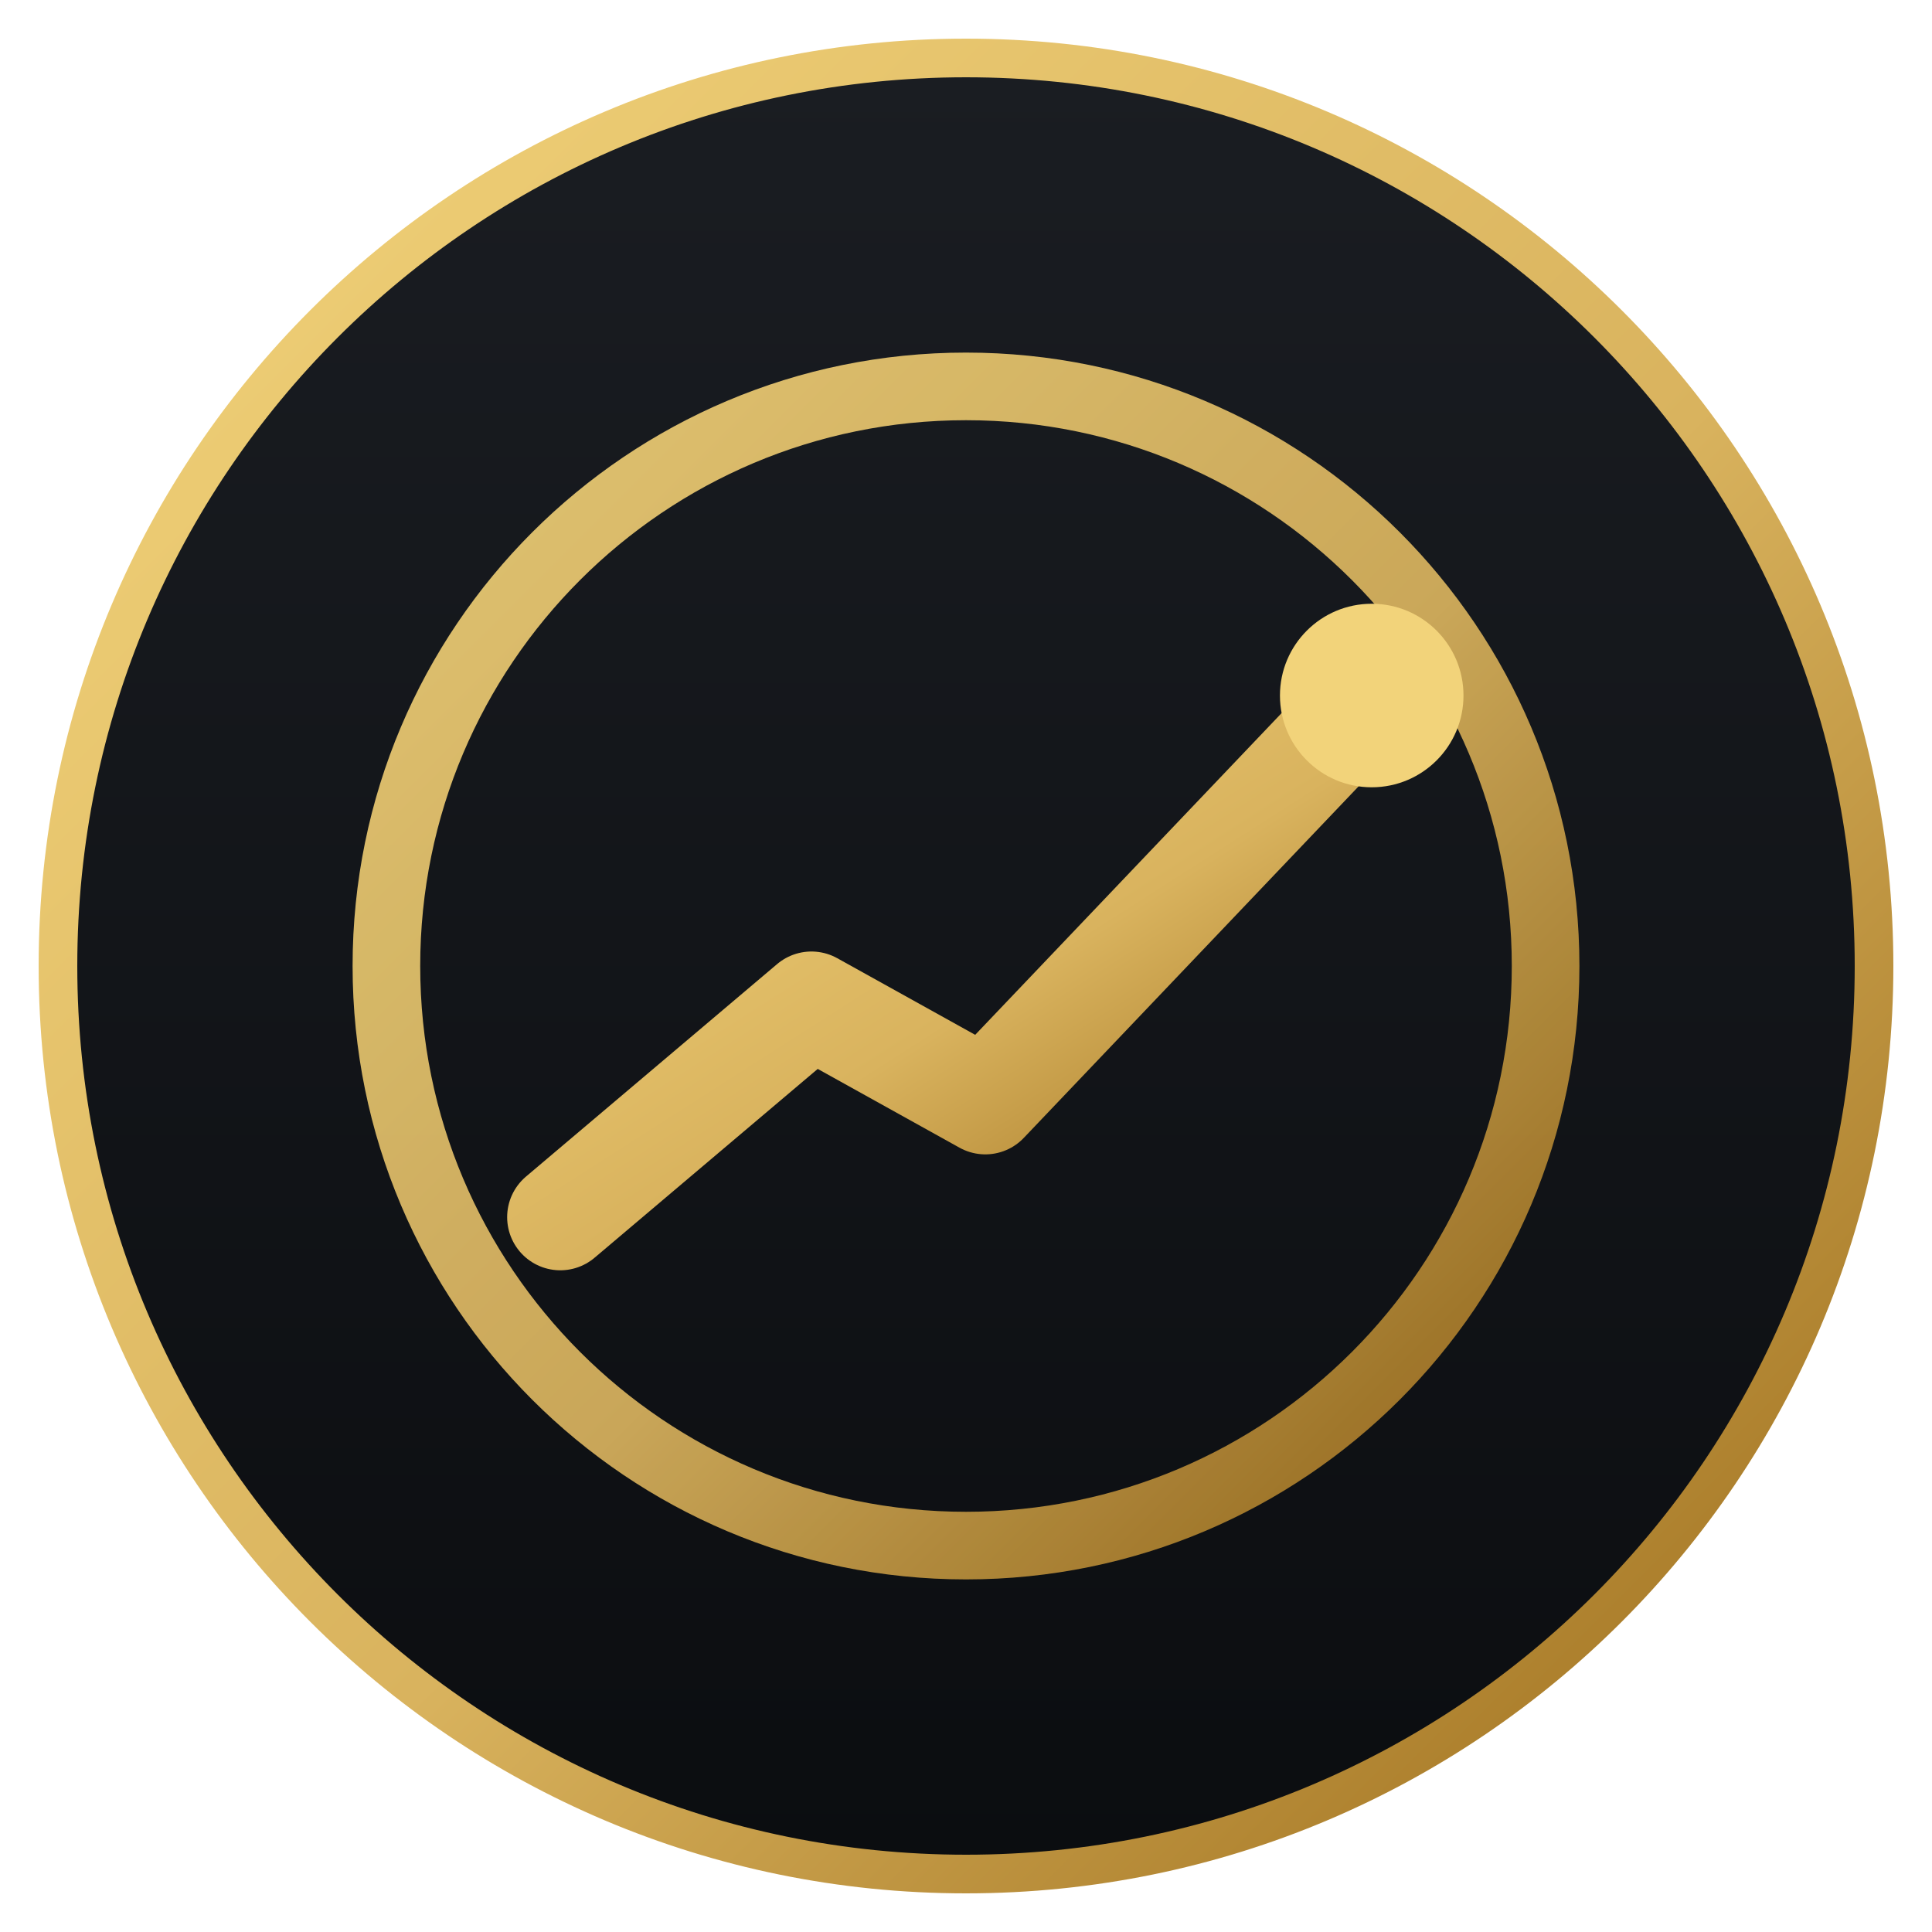
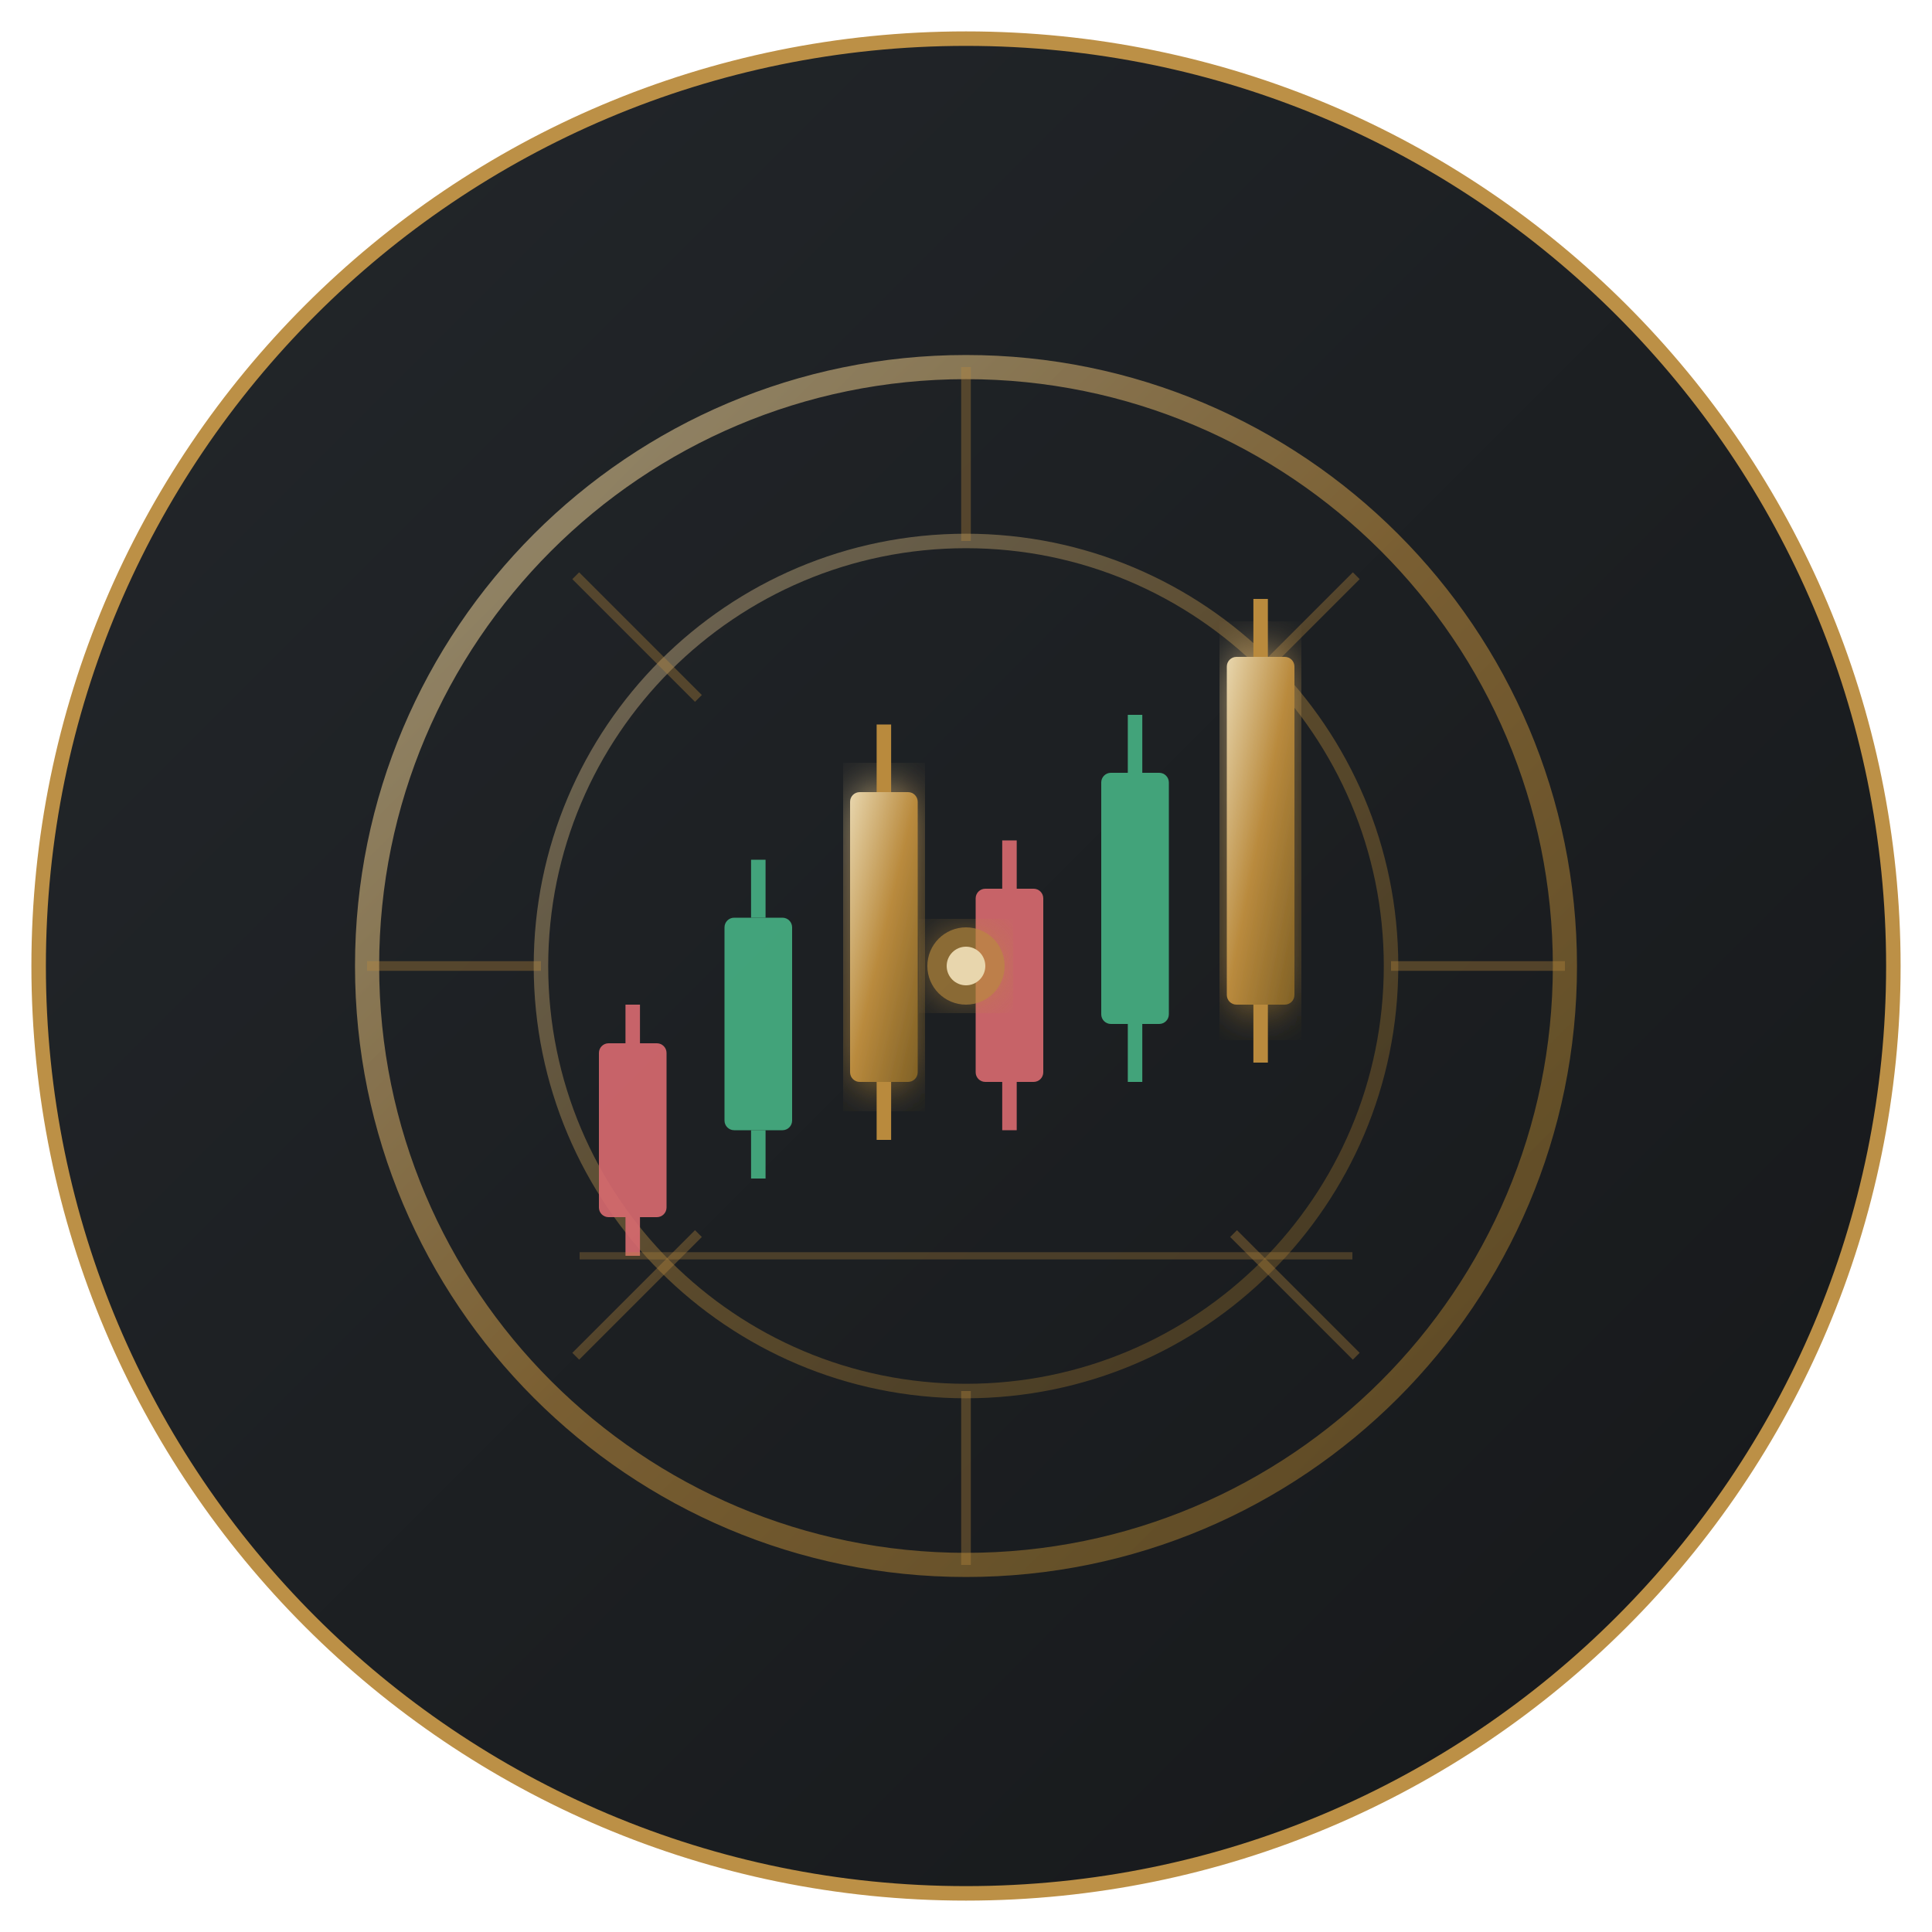
<svg xmlns="http://www.w3.org/2000/svg" viewBox="0 0 200 200" width="200" height="200">
  <defs>
-     <linearGradient id="ilGold" x1="0%" y1="0%" x2="100%" y2="100%">
-       <stop offset="0%" stop-color="#F2D37A" />
-       <stop offset="55%" stop-color="#D9B35E" />
-       <stop offset="100%" stop-color="#9A6A18" />
+     <linearGradient id="goldGrad" x1="0%" y1="0%" x2="100%" y2="100%">
+       <stop offset="0%" style="stop-color:#E8D6AD;stop-opacity:1" />
+       <stop offset="50%" style="stop-color:#B98A3D;stop-opacity:1" />
+       <stop offset="100%" style="stop-color:#806126;stop-opacity:1" />
    </linearGradient>
-     <linearGradient id="ilInk" x1="0%" y1="0%" x2="0%" y2="100%">
-       <stop offset="0%" stop-color="#1A1D22" />
-       <stop offset="100%" stop-color="#0B0D10" />
+     <linearGradient id="darkGrad" x1="0%" y1="0%" x2="100%" y2="100%">
+       <stop offset="0%" style="stop-color:#181C20;stop-opacity:1" />
+       <stop offset="100%" style="stop-color:#0B0D0F;stop-opacity:1" />
    </linearGradient>
+     <filter id="glow">
+       <feGaussianBlur stdDeviation="2.5" result="coloredBlur" />
+       <feMerge>
+         <feMergeNode in="coloredBlur" />
+         <feMergeNode in="SourceGraphic" />
+       </feMerge>
+     </filter>
  </defs>
-   <circle cx="100" cy="100" r="94" fill="url(#ilInk)" />
-   <circle cx="100" cy="100" r="94" fill="none" stroke="url(#ilGold)" stroke-width="4" />
-   <circle cx="100" cy="100" r="60" fill="none" stroke="url(#ilGold)" stroke-width="7" opacity="0.92" />
-   <polyline points="58,126 84,104 102,114 142,72" fill="none" stroke="url(#ilGold)" stroke-width="11" stroke-linecap="round" stroke-linejoin="round" />
-   <circle cx="142" cy="72" r="9.5" fill="#F2D37A" />
+   <circle cx="100" cy="100" r="96" fill="url(#darkGrad)" stroke="#B98A3D" stroke-width="1.5" opacity="0.95" />
+   <circle cx="100" cy="100" r="62" fill="none" stroke="url(#goldGrad)" stroke-width="2.5" opacity="0.6" />
+   <circle cx="100" cy="100" r="44" fill="none" stroke="url(#goldGrad)" stroke-width="1.5" opacity="0.4" />
+   <g opacity="0.35" stroke="#B98A3D" stroke-width="1" fill="none">
+     <line x1="100" y1="56" x2="100" y2="38" />
+     <line x1="100" y1="144" x2="100" y2="162" />
+     <line x1="56" y1="100" x2="38" y2="100" />
+     <line x1="144" y1="100" x2="162" y2="100" />
+     <line x1="72.3" y1="72.3" x2="59.6" y2="59.6" />
+     <line x1="127.7" y1="127.7" x2="140.4" y2="140.4" />
+     <line x1="127.7" y1="72.3" x2="140.4" y2="59.6" />
+     <line x1="72.3" y1="127.7" x2="59.6" y2="140.4" />
+   </g>
+   <rect x="62" y="108" width="7" height="18" rx="1" fill="#d96a70" opacity="0.9" />
+   <line x1="65.5" y1="104" x2="65.5" y2="108" stroke="#d96a70" stroke-width="1.5" opacity="0.9" />
+   <line x1="65.5" y1="126" x2="65.5" y2="130" stroke="#d96a70" stroke-width="1.5" opacity="0.9" />
+   <rect x="75" y="95" width="7" height="22" rx="1" fill="#46b184" opacity="0.9" />
+   <line x1="78.5" y1="89" x2="78.5" y2="95" stroke="#46b184" stroke-width="1.5" opacity="0.9" />
+   <line x1="78.5" y1="117" x2="78.5" y2="122" stroke="#46b184" stroke-width="1.5" opacity="0.9" />
+   <rect x="88" y="82" width="7" height="30" rx="1" fill="url(#goldGrad)" opacity="1" filter="url(#glow)" />
+   <line x1="91.5" y1="75" x2="91.5" y2="82" stroke="#B98A3D" stroke-width="1.5" />
+   <line x1="91.5" y1="112" x2="91.5" y2="118" stroke="#B98A3D" stroke-width="1.5" />
+   <rect x="101" y="92" width="7" height="20" rx="1" fill="#d96a70" opacity="0.9" />
+   <line x1="104.5" y1="87" x2="104.5" y2="92" stroke="#d96a70" stroke-width="1.5" opacity="0.9" />
+   <line x1="104.5" y1="112" x2="104.5" y2="117" stroke="#d96a70" stroke-width="1.5" opacity="0.9" />
+   <rect x="114" y="80" width="7" height="26" rx="1" fill="#46b184" opacity="0.9" />
+   <line x1="117.5" y1="74" x2="117.5" y2="80" stroke="#46b184" stroke-width="1.5" opacity="0.9" />
+   <line x1="117.5" y1="106" x2="117.5" y2="112" stroke="#46b184" stroke-width="1.5" opacity="0.9" />
+   <rect x="127" y="68" width="7" height="36" rx="1" fill="url(#goldGrad)" opacity="1" filter="url(#glow)" />
+   <line x1="130.5" y1="62" x2="130.5" y2="68" stroke="#B98A3D" stroke-width="1.5" />
+   <line x1="130.5" y1="104" x2="130.5" y2="110" stroke="#B98A3D" stroke-width="1.5" />
+   <line x1="60" y1="130" x2="140" y2="130" stroke="#B98A3D" stroke-width="0.75" opacity="0.3" />
+   <circle cx="100" cy="100" r="4" fill="#B98A3D" opacity="0.7" filter="url(#glow)" />
+   <circle cx="100" cy="100" r="2" fill="#E8D6AD" />
</svg>
